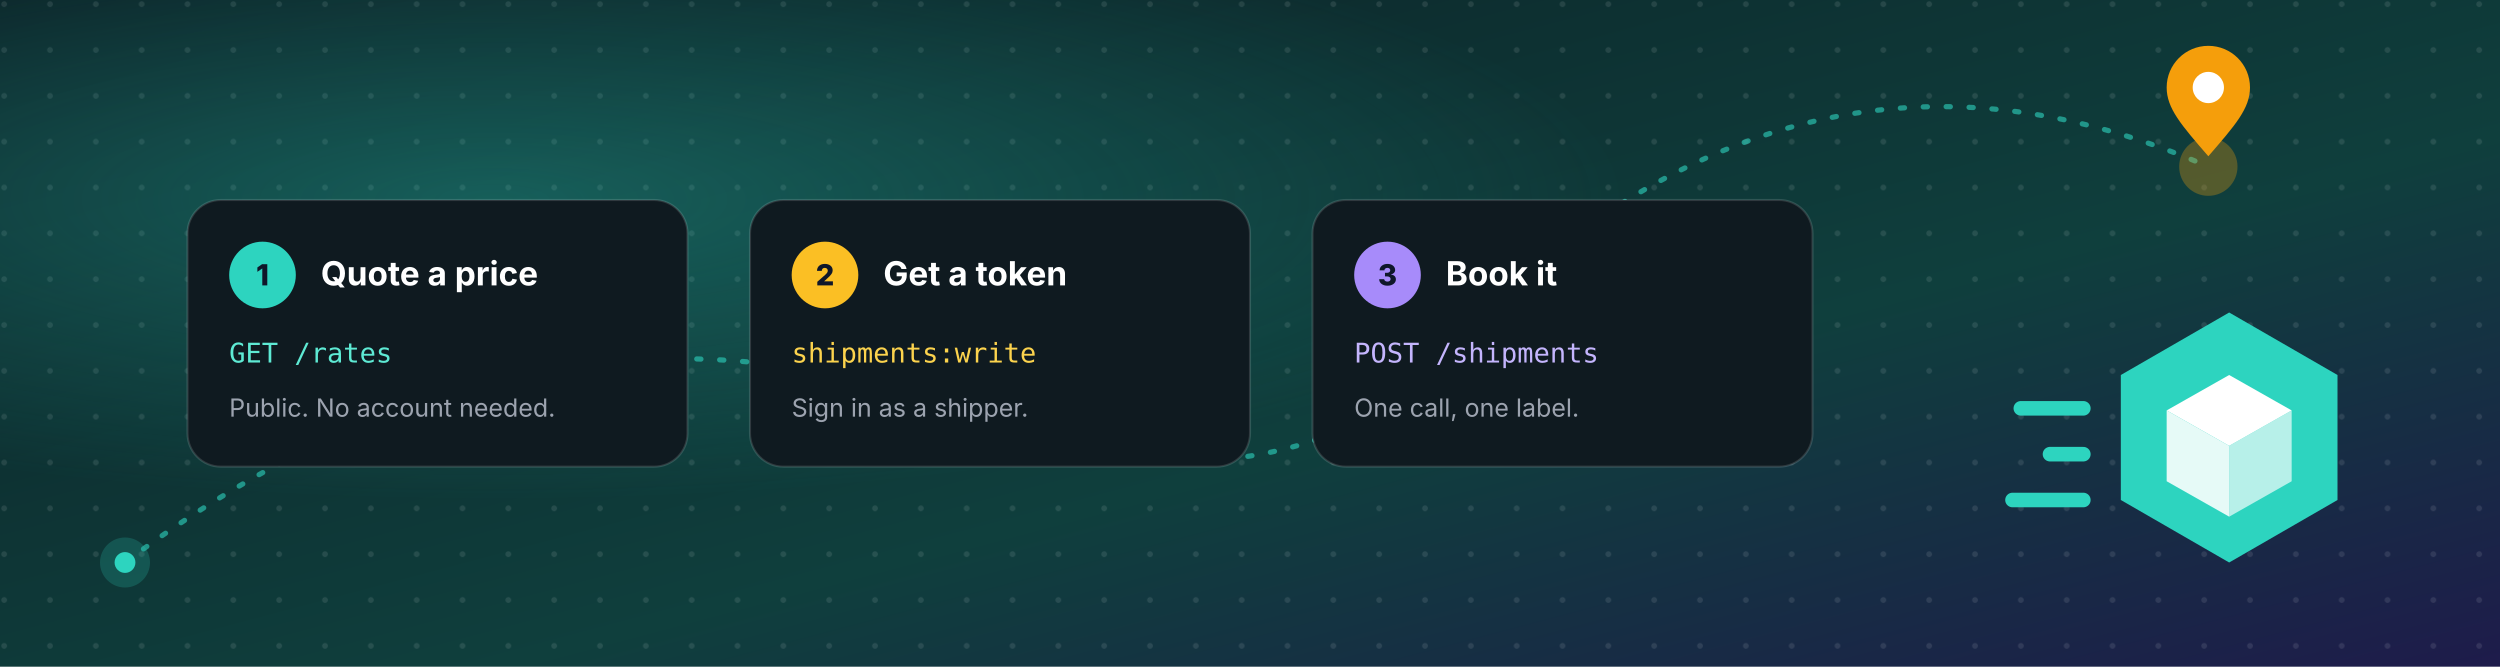
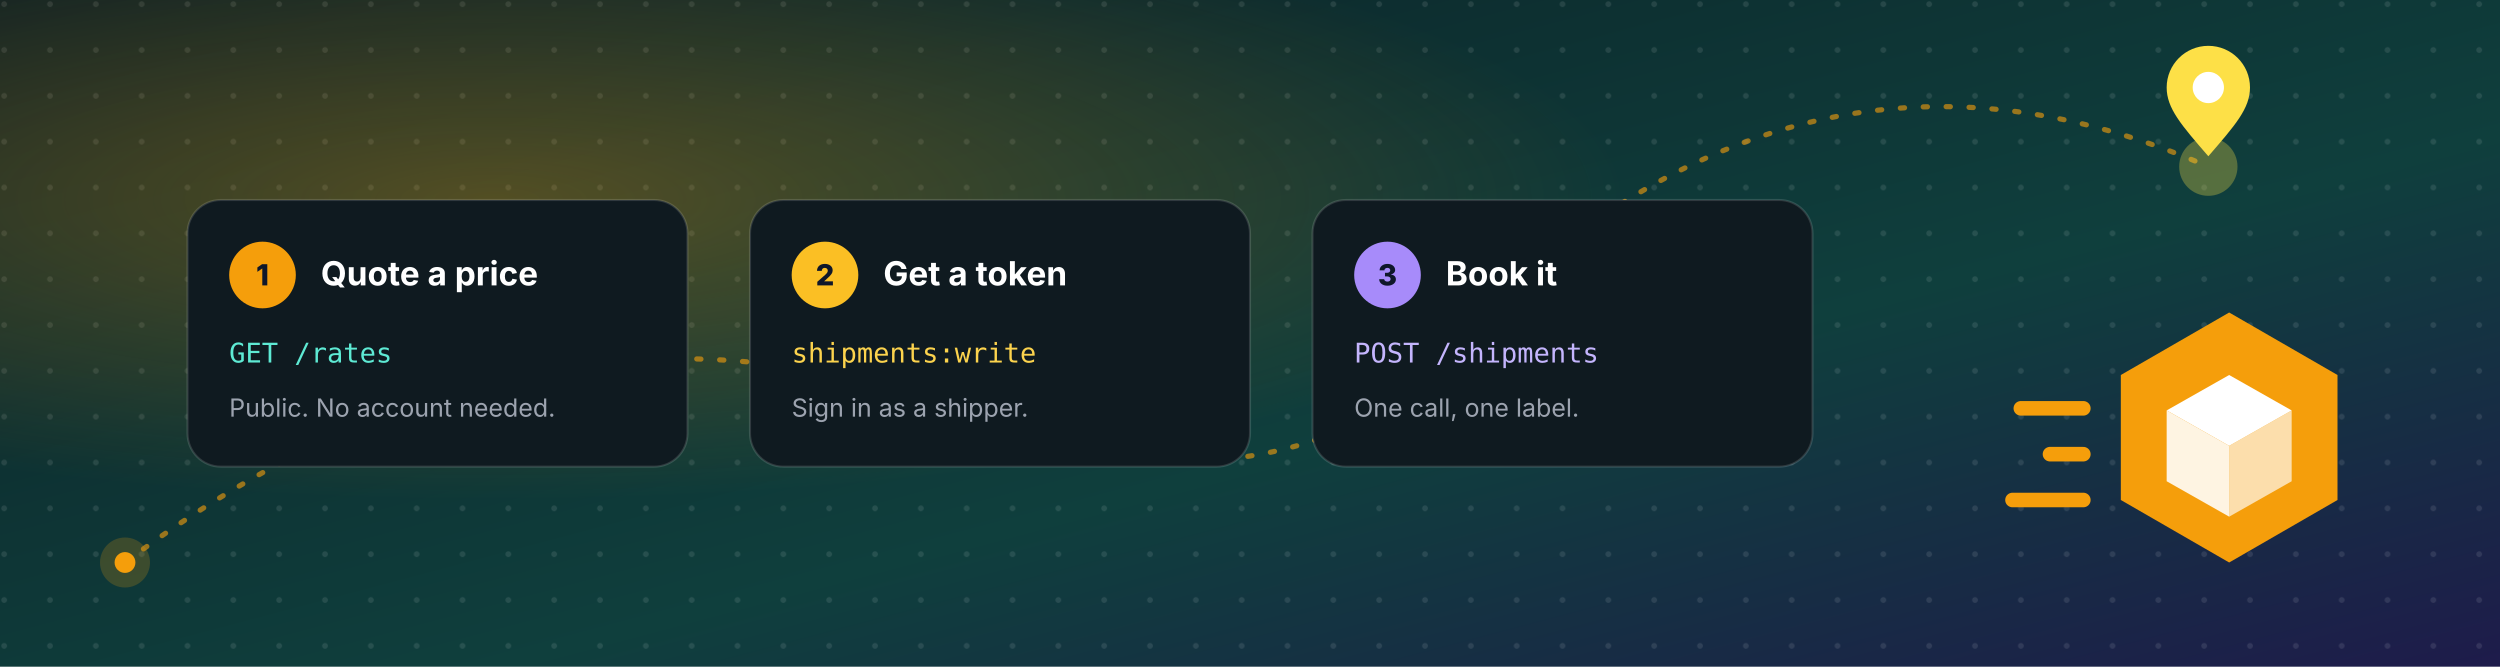
<svg xmlns="http://www.w3.org/2000/svg" viewBox="0 0 1200 320" role="img" aria-labelledby="banner-title">
  <defs>
    <linearGradient id="b-bg" x1="0" y1="0" x2="1" y2="1">
      <stop offset="0" stop-color="#0b1f24" />
      <stop offset="0.6" stop-color="#0f3f3d" />
      <stop offset="1" stop-color="#1e1b4b" />
    </linearGradient>
    <linearGradient id="b-g" gradientUnits="userSpaceOnUse" x1="900" y1="300" x2="1150" y2="40">
-       <stop offset="0" stop-color="#2dd4bf" />
-       <stop offset="1" stop-color="#8b5cf6" />
+       <stop offset="0" stop-color="#f59e0b" />
+       <stop offset="1" stop-color="#ea580c" />
    </linearGradient>
    <radialGradient id="b-glow" cx="0.2" cy="0.3" r="0.45">
-       <stop offset="0" stop-color="#2dd4bf" stop-opacity="0.3" />
-       <stop offset="1" stop-color="#2dd4bf" stop-opacity="0" />
+       <stop offset="0" stop-color="#f59e0b" stop-opacity="0.3" />
+       <stop offset="1" stop-color="#f59e0b" stop-opacity="0" />
    </radialGradient>
    <pattern id="b-dots" width="22" height="22" patternUnits="userSpaceOnUse">
      <circle cx="2" cy="2" r="1.4" fill="#ffffff" opacity="0.1" />
    </pattern>
    <style>
      text { font-family: ui-sans-serif, system-ui, -apple-system, 'Segoe UI', sans-serif; }
      .mono { font-family: ui-monospace, SFMono-Regular, Menlo, monospace; }
      .step { fill: #0f1a20; stroke: rgba(255,255,255,0.14); }
      .n { fill: #0f172a; font-size: 14px; font-weight: 800; }
      .h { fill: #ffffff; font-size: 16px; font-weight: 700; }
      .m { fill: #9ca3af; font-size: 12px; }
    </style>
  </defs>
  <rect width="1200" height="320" fill="url(#b-bg)" />
  <rect width="1200" height="320" fill="url(#b-dots)" />
  <rect width="1200" height="320" fill="url(#b-glow)" />
-   <g fill="none" stroke="#2dd4bf" stroke-width="2.5" stroke-linecap="round" stroke-dasharray="2 9" opacity="0.6">
+   <g fill="none" stroke="#f59e0b" stroke-width="2.5" stroke-linecap="round" stroke-dasharray="2 9" opacity="0.6">
    <path d="M60 270Q260 120 470 200" />
    <path d="M470 200Q640 270 760 110" />
    <path d="M760 110Q900 10 1060 80" />
  </g>
-   <g fill="#2dd4bf">
+   <g fill="#f59e0b">
    <circle cx="60" cy="270" r="12" opacity="0.2" />
    <circle cx="60" cy="270" r="5" />
    <circle cx="470" cy="200" r="12" opacity="0.2" />
    <circle cx="470" cy="200" r="5" />
    <circle cx="760" cy="110" r="12" opacity="0.2" />
    <circle cx="760" cy="110" r="5" />
  </g>
-   <circle cx="1060" cy="80" r="14" fill="#f59e0b" opacity="0.3" />
-   <path d="M1060 75c-13-15-20-23-20-33a20 20 0 1 1 40 0c0 10-7 18-20 33z" fill="#f59e0b" />
+   <circle cx="1060" cy="80" r="14" fill="#fde047" opacity="0.3" />
+   <path d="M1060 75c-13-15-20-23-20-33a20 20 0 1 1 40 0c0 10-7 18-20 33z" fill="#fde047" />
  <circle cx="1060" cy="42" r="7.5" fill="#ffffff" />
  <g transform="translate(960 150)">
    <g stroke="url(#b-g)" stroke-width="7" stroke-linecap="round">
      <path d="M10 46h30" />
      <path d="M24 68h16" />
      <path d="M6 90h34" />
    </g>
    <path d="M110 0l52 30v60l-52 30-52-30V30z" fill="url(#b-g)" />
    <path d="M110 30l30 17-30 17-30-17z" fill="#ffffff" />
    <path d="M80 47l30 17v34L80 81z" fill="#ffffff" opacity="0.88" />
    <path d="M140 47v34l-30 17V64z" fill="#ffffff" opacity="0.66" />
  </g>
  <g transform="translate(90 96)">
    <rect width="240" height="128" rx="16" class="step" />
-     <circle cx="36" cy="36" r="16" fill="#2dd4bf" />
+     <circle cx="36" cy="36" r="16" fill="#f59e0b" />
    <text x="36" y="41" text-anchor="middle" class="n">1</text>
    <text x="64" y="41" class="h">Quote a price</text>
    <text x="20" y="78" class="mono" font-size="13" fill="#5eead4">GET /rates</text>
    <text x="20" y="104" class="m">Public. No account needed.</text>
  </g>
  <g transform="translate(360 96)">
    <rect width="240" height="128" rx="16" class="step" />
    <circle cx="36" cy="36" r="16" fill="#fbbf24" />
    <text x="36" y="41" text-anchor="middle" class="n">2</text>
    <text x="64" y="41" class="h">Get a token</text>
    <text x="20" y="78" class="mono" font-size="13" fill="#fcd34d">shipments:write</text>
    <text x="20" y="104" class="m">Sign in as a shipper.</text>
  </g>
  <g transform="translate(630 96)">
    <rect width="240" height="128" rx="16" class="step" />
    <circle cx="36" cy="36" r="16" fill="#a78bfa" />
    <text x="36" y="41" text-anchor="middle" class="n">3</text>
    <text x="64" y="41" class="h">Book it</text>
    <text x="20" y="78" class="mono" font-size="13" fill="#c4b5fd">POST /shipments</text>
    <text x="20" y="104" class="m">One call, one label.</text>
  </g>
</svg>
